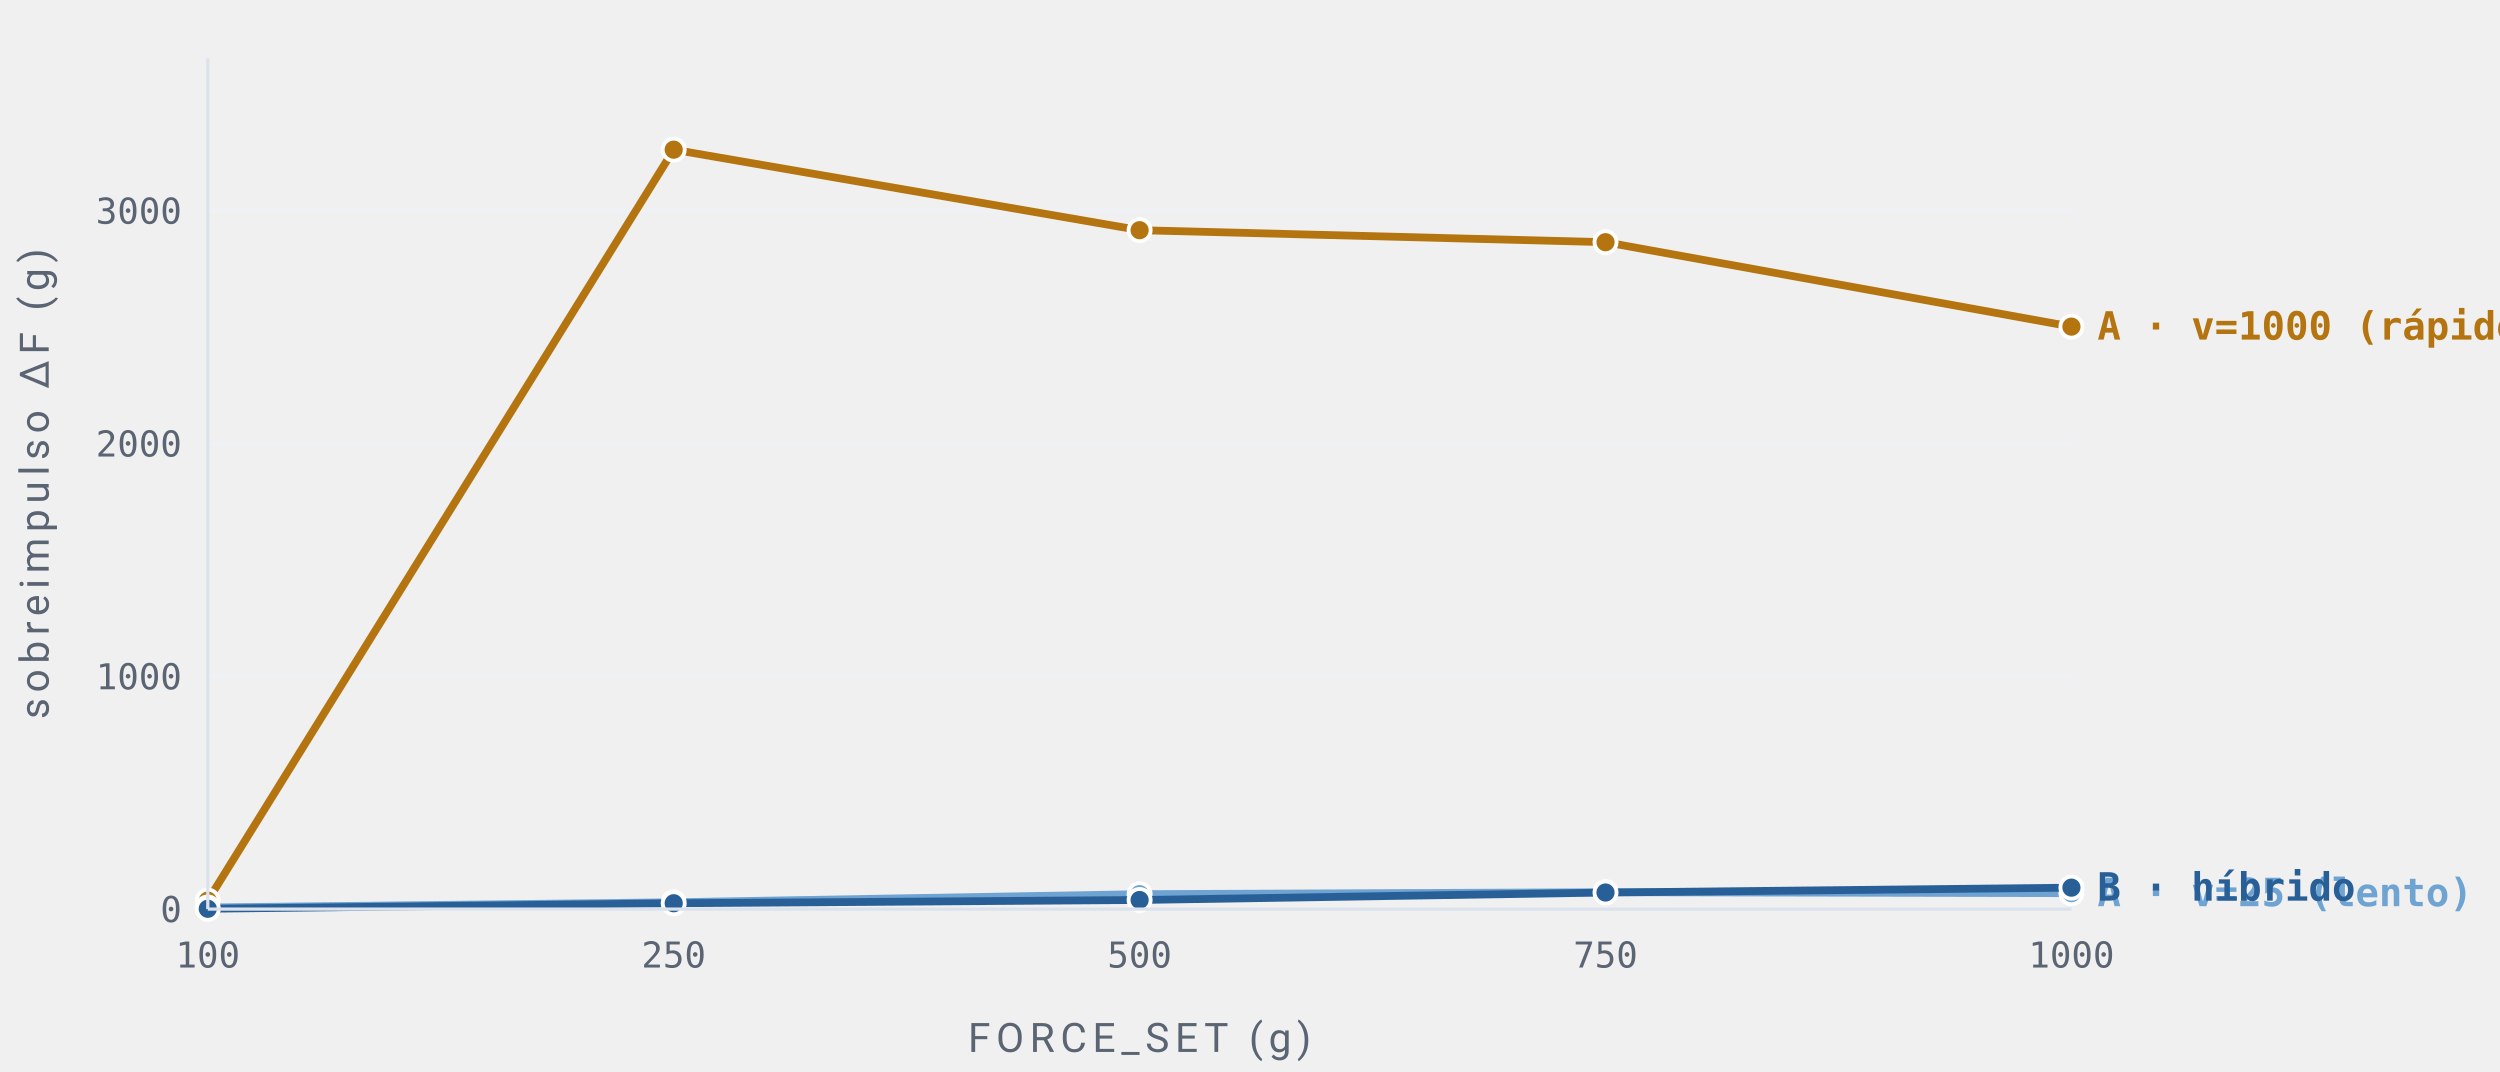
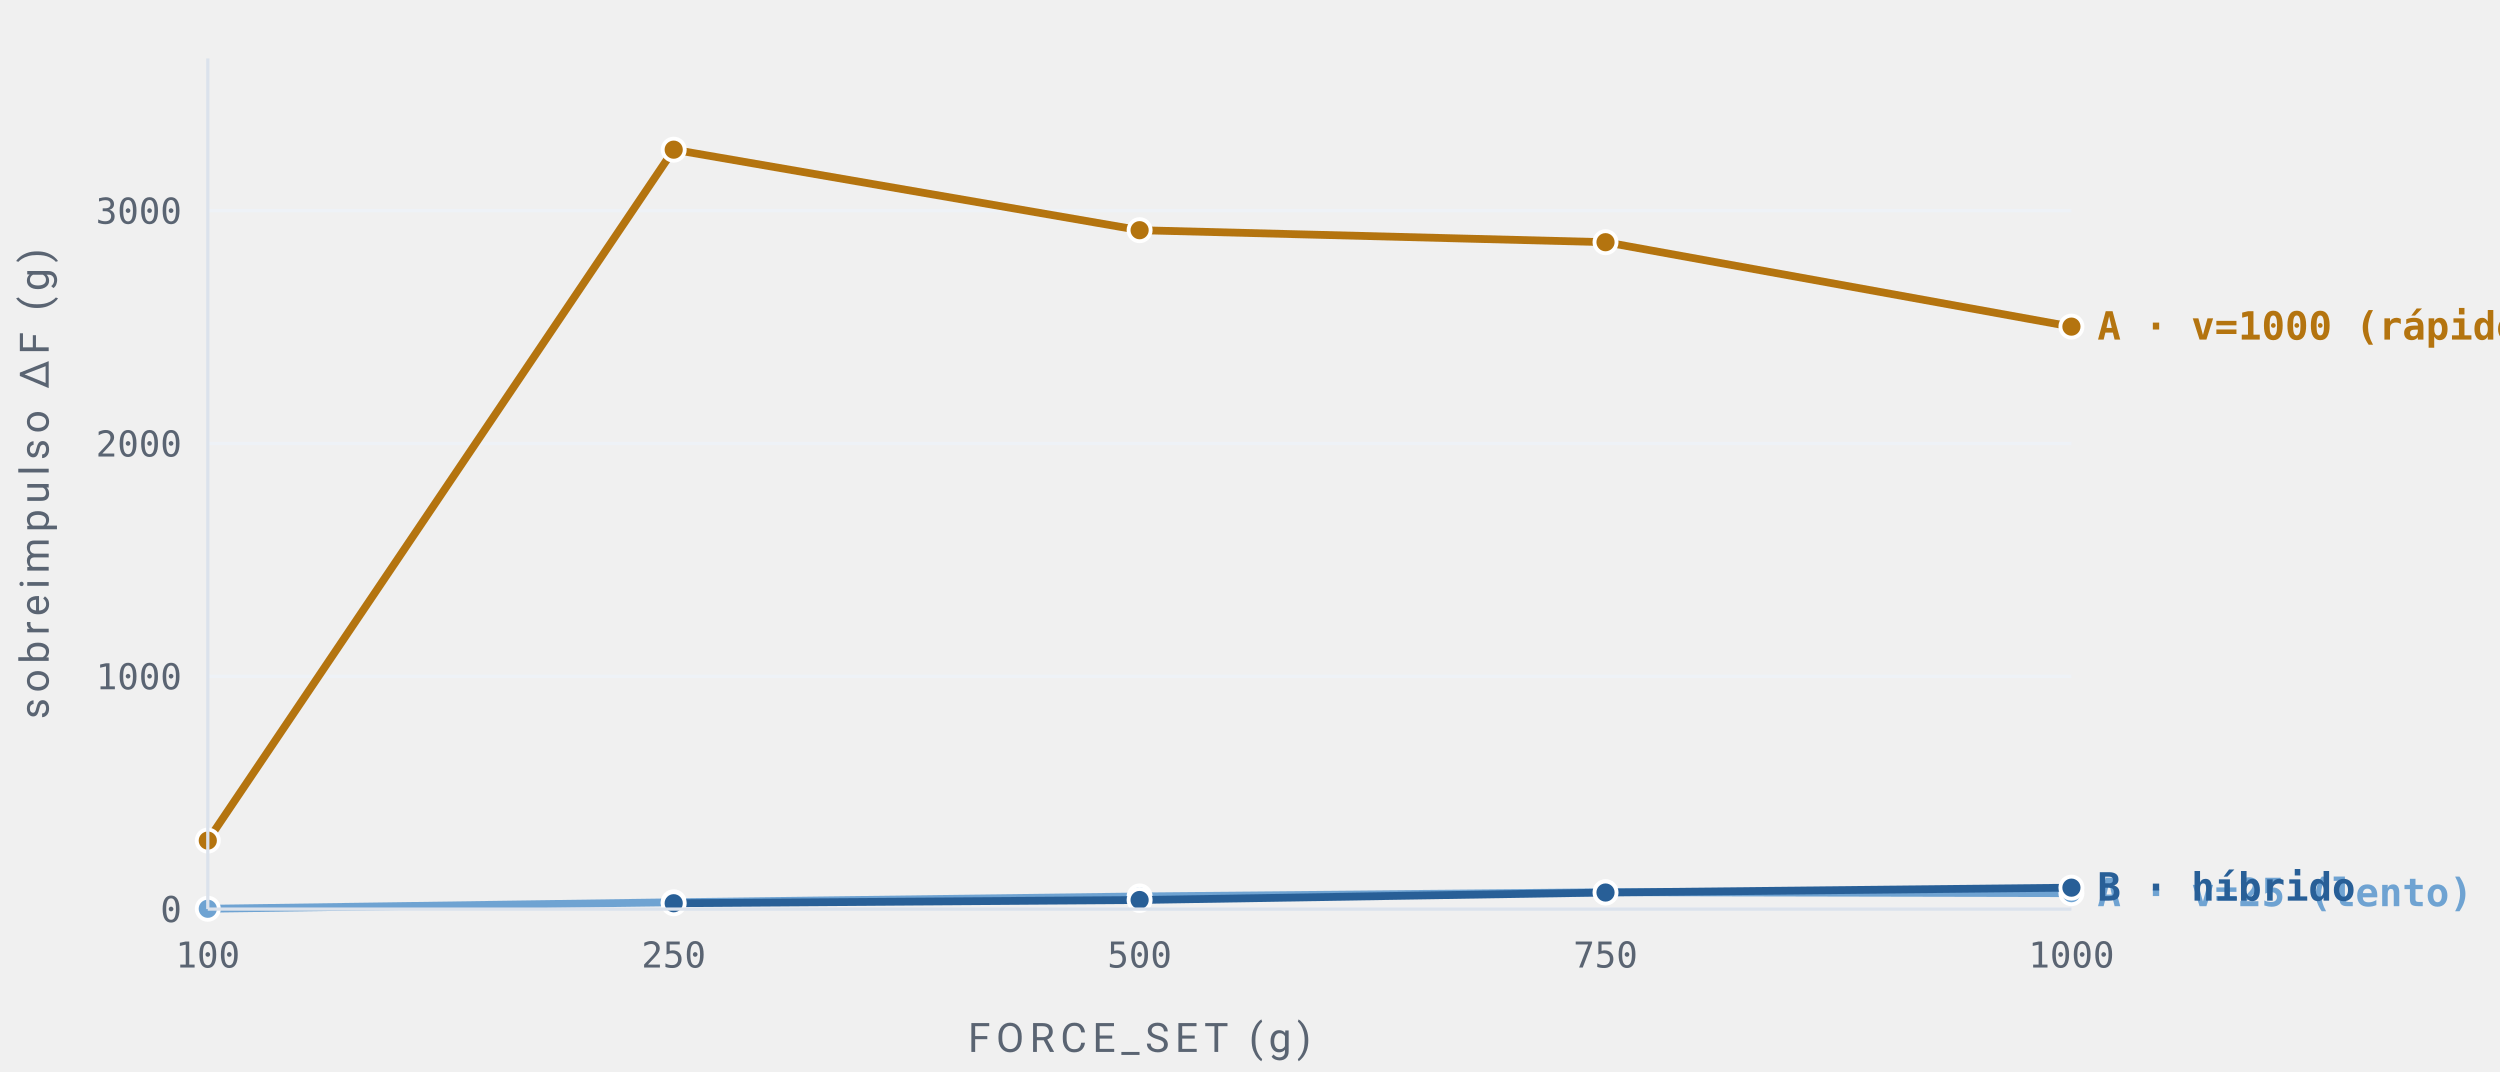
<svg xmlns="http://www.w3.org/2000/svg" width="770" height="330" viewBox="0 0 770 330" role="img" aria-label="Comparación de sobreimpulso: modo A rápido, A lento y B híbrido vs Fset">
  <style>text{font-family:system-ui,-apple-system,"Segoe UI",Roboto,sans-serif;}.mono{font-family:ui-monospace,"SF Mono",Menlo,monospace;}.b{font-weight:600;}.ey{letter-spacing:.14em;}</style>
  <line x1="64" y1="280.0" x2="638" y2="280.0" stroke="#eef2f7" />
  <text x="56" y="284.0" fill="#5a6472" font-size="11" text-anchor="end" class="mono">0</text>
  <line x1="64" y1="208.3" x2="638" y2="208.3" stroke="#eef2f7" />
  <text x="56" y="212.3" fill="#5a6472" font-size="11" text-anchor="end" class="mono">1000</text>
  <line x1="64" y1="136.6" x2="638" y2="136.6" stroke="#eef2f7" />
  <text x="56" y="140.6" fill="#5a6472" font-size="11" text-anchor="end" class="mono">2000</text>
  <line x1="64" y1="64.9" x2="638" y2="64.9" stroke="#eef2f7" />
  <text x="56" y="68.9" fill="#5a6472" font-size="11" text-anchor="end" class="mono">3000</text>
  <text x="64.0" y="298" fill="#5a6472" font-size="11" text-anchor="middle" class="mono">100</text>
  <text x="207.5" y="298" fill="#5a6472" font-size="11" text-anchor="middle" class="mono">250</text>
  <text x="351.0" y="298" fill="#5a6472" font-size="11" text-anchor="middle" class="mono">500</text>
  <text x="494.5" y="298" fill="#5a6472" font-size="11" text-anchor="middle" class="mono">750</text>
  <text x="638.0" y="298" fill="#5a6472" font-size="11" text-anchor="middle" class="mono">1000</text>
-   <polyline points="64.0,277.4 207.5,46.1 351.0,70.9 494.5,74.6 638.0,100.6" fill="none" stroke="#B4740F" stroke-width="2.4" />
-   <circle cx="64.0" cy="277.4" r="3.4" fill="#B4740F" stroke="#fff" stroke-width="1.2" />
+   <polyline points="64.0,258.9 207.5,46.1 351.0,70.9 494.5,74.6 638.0,100.6" fill="none" stroke="#B4740F" stroke-width="2.4" />
+   <circle cx="64.0" cy="258.9" r="3.4" fill="#B4740F" stroke="#fff" stroke-width="1.2" />
  <circle cx="207.5" cy="46.1" r="3.4" fill="#B4740F" stroke="#fff" stroke-width="1.2" />
  <circle cx="351.0" cy="70.9" r="3.4" fill="#B4740F" stroke="#fff" stroke-width="1.2" />
  <circle cx="494.5" cy="74.6" r="3.4" fill="#B4740F" stroke="#fff" stroke-width="1.2" />
  <circle cx="638.0" cy="100.6" r="3.4" fill="#B4740F" stroke="#fff" stroke-width="1.2" />
  <text x="646.0" y="104.6" fill="#B4740F" font-size="12" class="mono b">A · v=1000 (rápido)</text>
-   <polyline points="64.0,279.5 207.5,277.9 351.0,275.4 494.5,274.8 638.0,275.1" fill="none" stroke="#6FA3D2" stroke-width="2.4" />
-   <circle cx="64.0" cy="279.5" r="3.4" fill="#6FA3D2" stroke="#fff" stroke-width="1.2" />
+   <polyline points="64.0,279.9 207.5,277.9 351.0,276.1 494.5,274.8 638.0,275.1" fill="none" stroke="#6FA3D2" stroke-width="2.4" />
+   <circle cx="64.0" cy="279.9" r="3.4" fill="#6FA3D2" stroke="#fff" stroke-width="1.2" />
  <circle cx="207.5" cy="277.9" r="3.4" fill="#6FA3D2" stroke="#fff" stroke-width="1.2" />
-   <circle cx="351.0" cy="275.4" r="3.4" fill="#6FA3D2" stroke="#fff" stroke-width="1.2" />
+   <circle cx="351.0" cy="276.1" r="3.4" fill="#6FA3D2" stroke="#fff" stroke-width="1.2" />
  <circle cx="494.5" cy="274.8" r="3.4" fill="#6FA3D2" stroke="#fff" stroke-width="1.2" />
  <circle cx="638.0" cy="275.1" r="3.4" fill="#6FA3D2" stroke="#fff" stroke-width="1.2" />
  <text x="646.0" y="279.1" fill="#6FA3D2" font-size="12" class="mono b">A · v=25 (lento)</text>
-   <polyline points="64.0,279.9 207.5,278.2 351.0,277.2 494.5,274.9 638.0,273.4" fill="none" stroke="#285F97" stroke-width="2.4" />
-   <circle cx="64.0" cy="279.9" r="3.4" fill="#285F97" stroke="#fff" stroke-width="1.2" />
+   <polyline points="207.5,278.2 351.0,277.2 494.5,274.9 638.0,273.4" fill="none" stroke="#285F97" stroke-width="2.4" />
  <circle cx="207.5" cy="278.2" r="3.4" fill="#285F97" stroke="#fff" stroke-width="1.2" />
  <circle cx="351.0" cy="277.2" r="3.4" fill="#285F97" stroke="#fff" stroke-width="1.2" />
  <circle cx="494.5" cy="274.9" r="3.4" fill="#285F97" stroke="#fff" stroke-width="1.2" />
  <circle cx="638.0" cy="273.4" r="3.4" fill="#285F97" stroke="#fff" stroke-width="1.2" />
  <text x="646.0" y="277.4" fill="#285F97" font-size="12" class="mono b">B · híbrido</text>
  <line x1="64" y1="280.0" x2="638" y2="280.0" stroke="#dbe2ec" />
  <line x1="64" y1="18" x2="64" y2="280.0" stroke="#dbe2ec" />
  <text x="351" y="324" fill="#5a6472" font-size="12.5" text-anchor="middle" class="ey">FORCE_SET (g)</text>
  <text transform="translate(15,149) rotate(-90)" fill="#5a6472" font-size="12.5" text-anchor="middle" class="ey">sobreimpulso ΔF (g)</text>
</svg>
